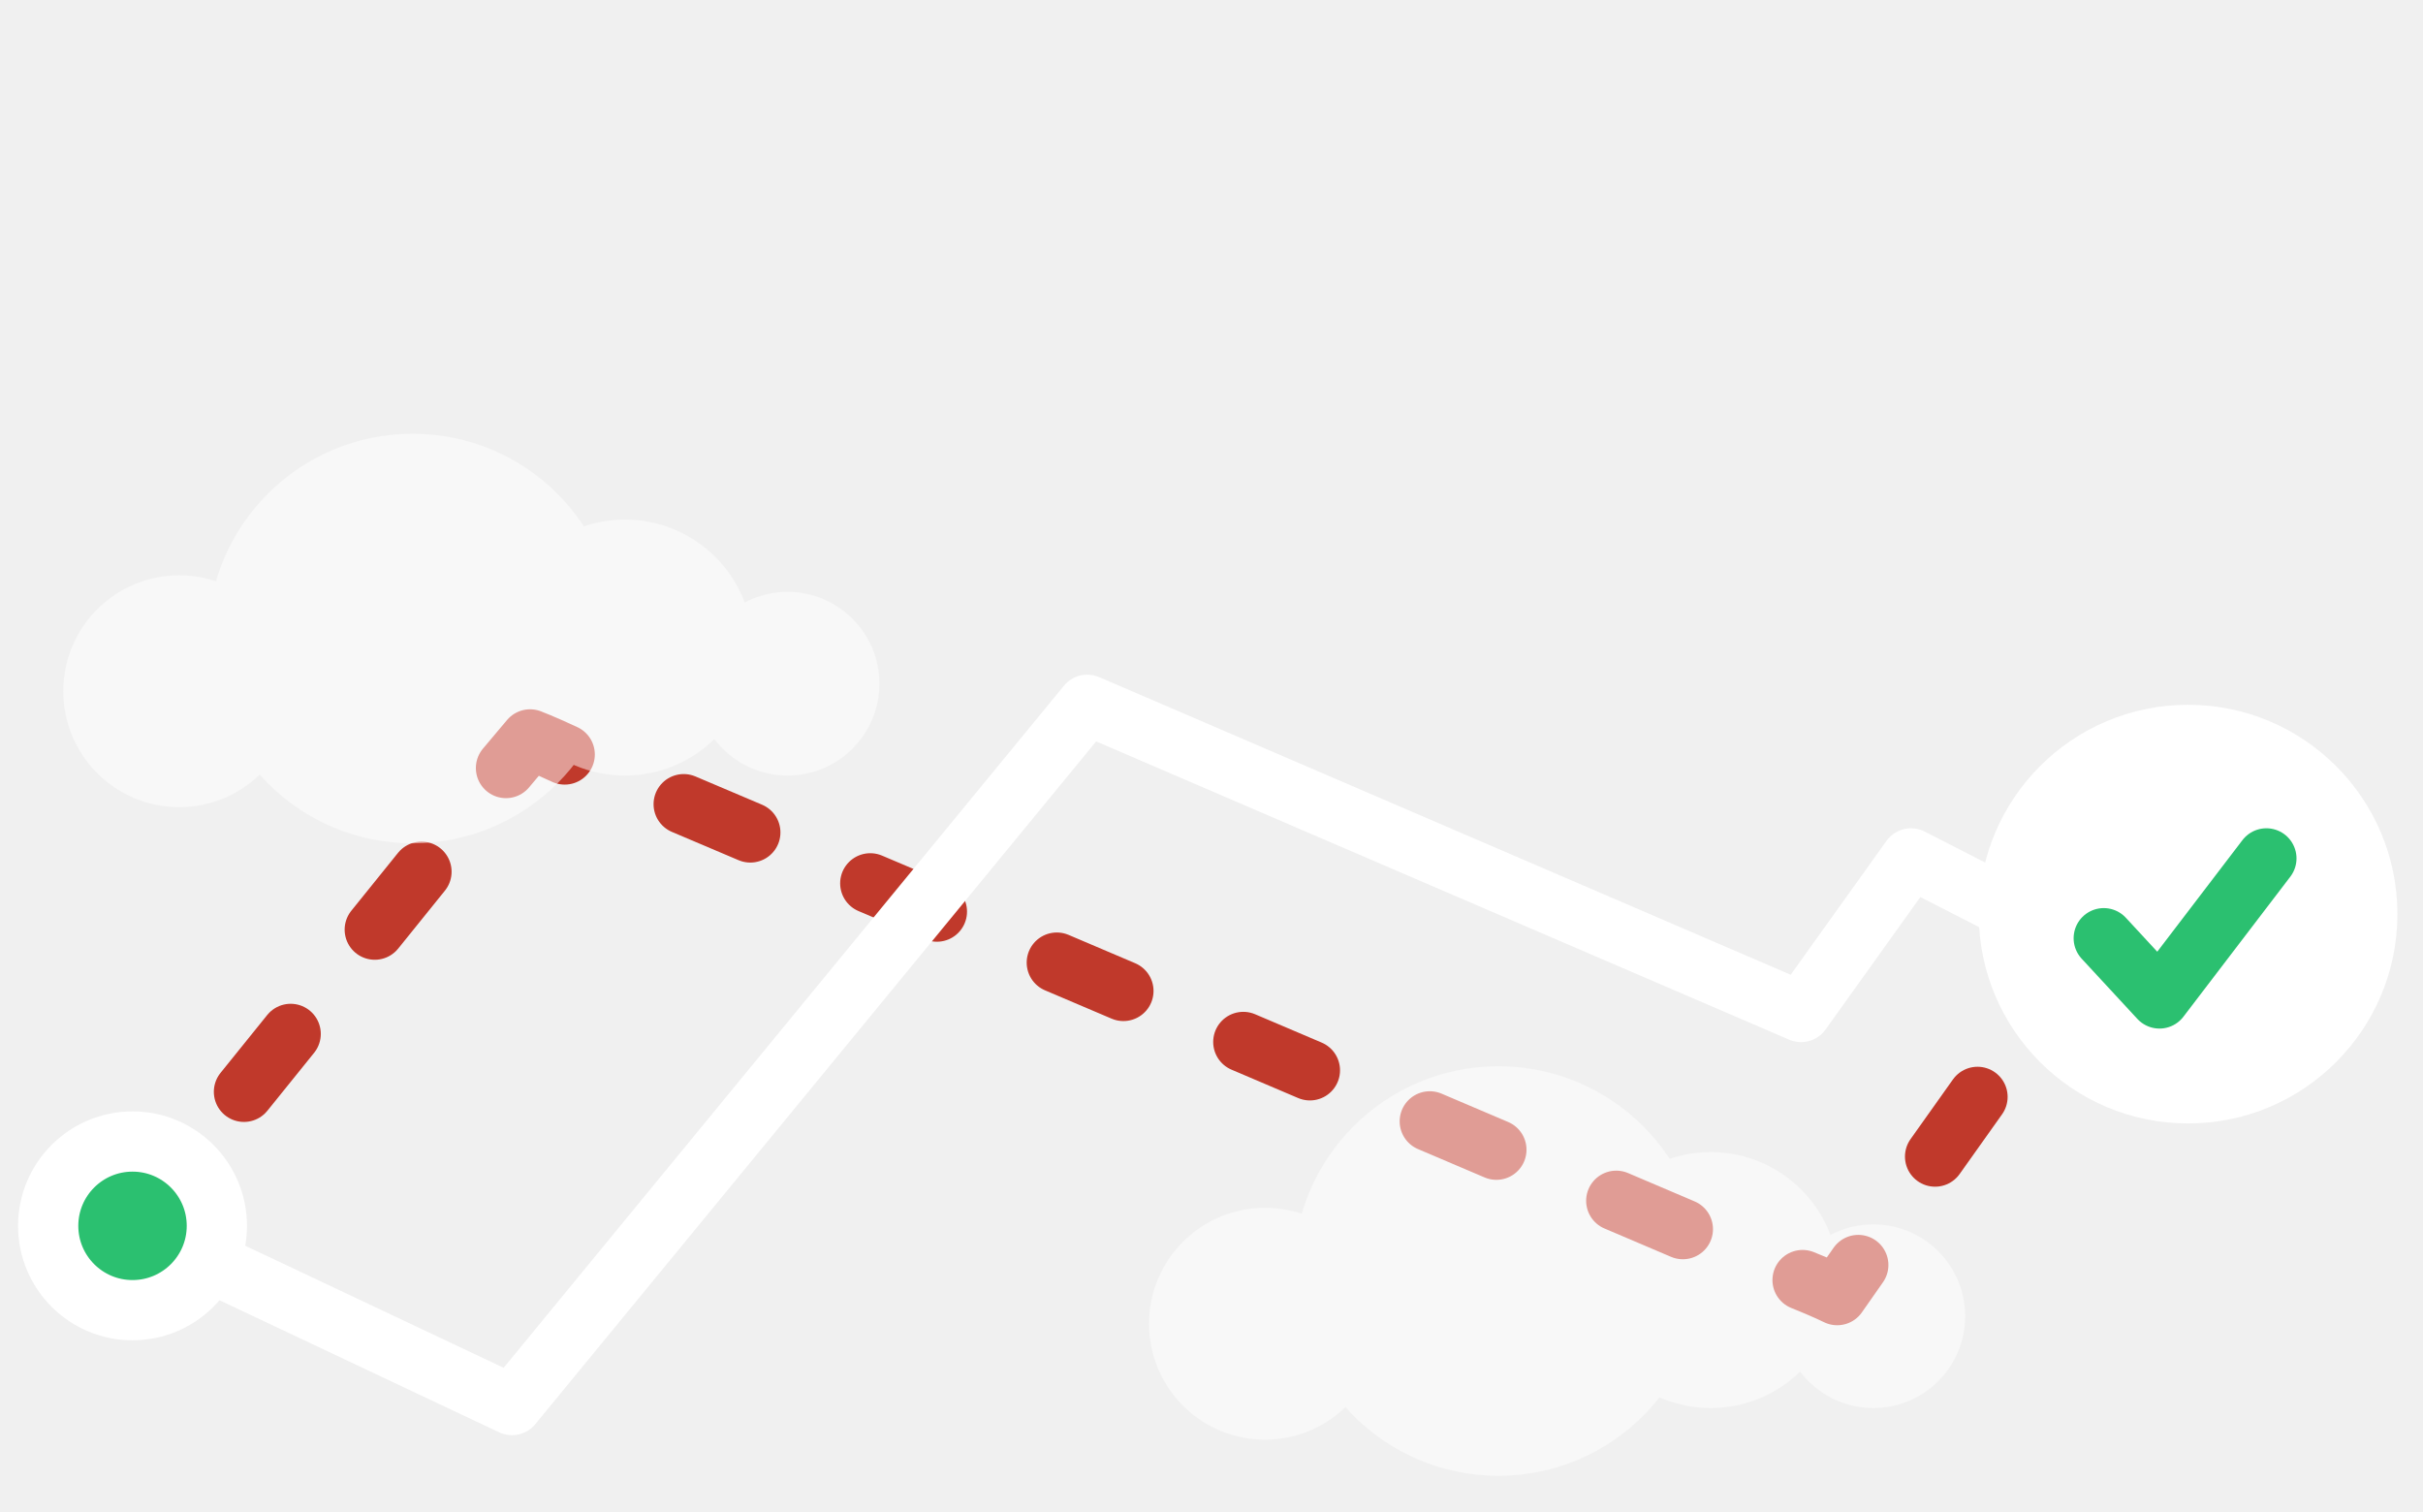
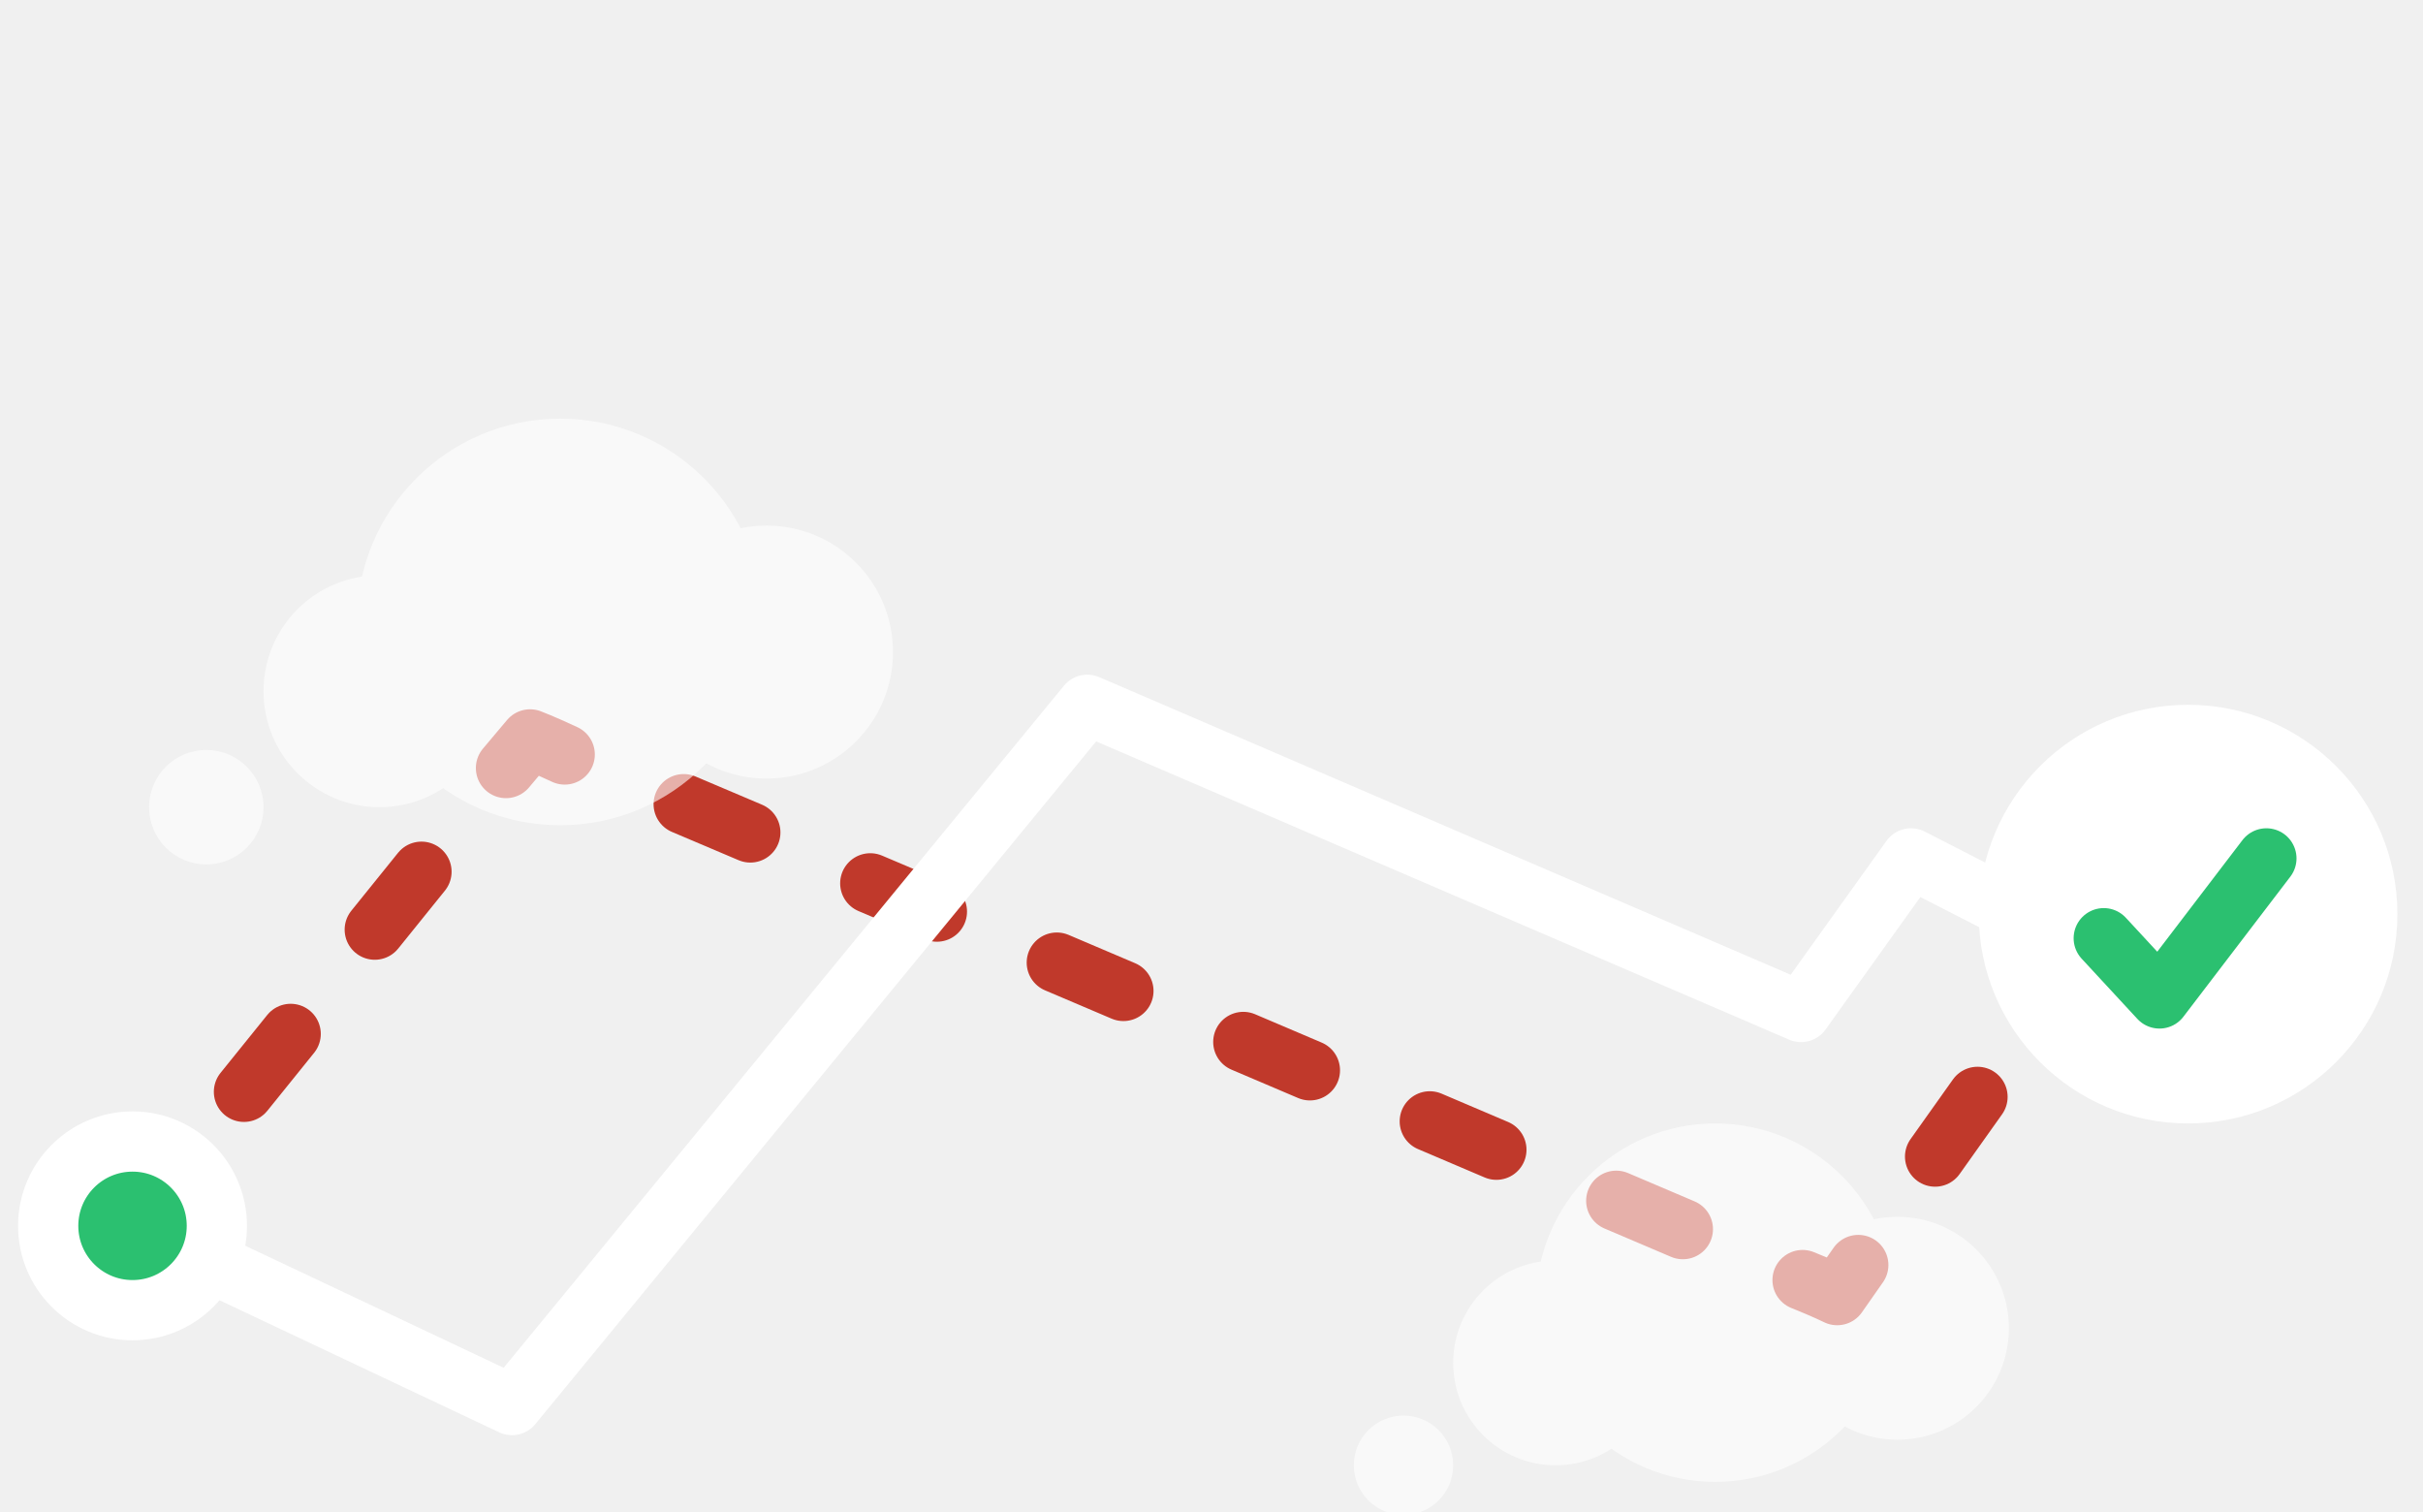
<svg xmlns="http://www.w3.org/2000/svg" version="1.1" id="Calque_1" x="0px" y="0px" viewBox="0 0 160.9 100.4" style="enable-background:new 0 0 160.9 100.4;" xml:space="preserve">
  <style type="text/css">
	.st0{fill:none;stroke:#C0392B;stroke-width:4;stroke-linecap:round;stroke-linejoin:round;}
	.st1{fill:none;stroke:#C0392B;stroke-width:4;stroke-linecap:round;stroke-linejoin:round;stroke-dasharray:4.941,8.894;}
	.st2{fill:none;stroke:#C0392B;stroke-width:4;stroke-linecap:round;stroke-linejoin:round;stroke-dasharray:4.807,8.652;}
	.st3{fill:none;stroke:#C0392B;stroke-width:4;stroke-linecap:round;stroke-linejoin:round;stroke-dasharray:4.863,8.753;}
	.st4{fill:none;stroke:#FFFFFF;stroke-width:4;stroke-linecap:round;stroke-linejoin:round;stroke-miterlimit:10;}
	.st5{fill:#FFFFFF;}
	.st6{fill:#2BC070;stroke:#FFFFFF;stroke-width:4;stroke-linecap:round;stroke-linejoin:round;stroke-miterlimit:10;}
	.st7{fill:#FFFFFF;stroke:#2BC070;stroke-width:4;stroke-linecap:round;stroke-linejoin:round;stroke-miterlimit:10;}
- 	.st8{opacity:0.5;}
+ 	.st8{opacity:0.6;}
</style>
  <g id="XMLID_61_">
    <g id="XMLID_99_">
      <line id="XMLID_106_" class="st0" x1="9" y1="81.4" x2="10.6" y2="79.4" />
      <line id="XMLID_105_" class="st1" x1="16.2" y1="72.5" x2="30.8" y2="54.4" />
      <path id="XMLID_104_" class="st0" d="M33.6,51l1.6-1.9c0,0,0.8,0.3,2.3,1" />
      <path id="XMLID_103_" class="st2" d="M45.4,53.4c18.2,7.7,55.5,23.6,70.3,29.9" />
      <path id="XMLID_102_" class="st0" d="M119.7,85c1.5,0.6,2.3,1,2.3,1l1.4-2" />
      <line id="XMLID_101_" class="st3" x1="128.5" y1="76.8" x2="133.9" y2="69.2" />
      <line id="XMLID_100_" class="st0" x1="136.4" y1="65.7" x2="137.8" y2="63.6" />
    </g>
  </g>
  <polyline id="XMLID_42_" class="st4" points="8.8,81.4 34,93.3 72.2,46.8 119.6,67.2 126.9,57 139,63.2 " />
  <path id="XMLID_50_" class="st5" d="M79.4,58.8" />
  <path id="XMLID_51_" class="st4" d="M79.4,58.8" />
  <circle id="XMLID_40_" class="st6" cx="8.8" cy="81.4" r="5.6" />
  <g id="XMLID_88_">
    <circle id="XMLID_94_" class="st5" cx="145.3" cy="60.7" r="13.9" />
    <polyline id="XMLID_1_" class="st7" points="139.7,62.3 143.4,66.3 150.5,57  " />
  </g>
-   <g id="XMLID_84_" class="st8">
-     <circle id="XMLID_74_" class="st5" cx="27.4" cy="42.4" r="13.6" />
-     <circle id="XMLID_85_" class="st5" cx="11.9" cy="45.9" r="7.7" />
-     <circle id="XMLID_86_" class="st5" cx="41.5" cy="43" r="8.5" />
-     <circle id="XMLID_87_" class="st5" cx="52.3" cy="45.4" r="6.1" />
+   <g id="XMLID_77_" class="st8">
+     <circle id="XMLID_76_" class="st5" cx="37.2" cy="41.3" r="13.5" />
+     <circle id="XMLID_75_" class="st5" cx="25.2" cy="45.9" r="7.7" />
+     <circle id="XMLID_47_" class="st5" cx="50.9" cy="43.3" r="8.4" />
+     <circle id="XMLID_46_" class="st5" cx="13.7" cy="53.6" r="3.8" />
  </g>
-   <g id="XMLID_89_" class="st8">
-     <circle id="XMLID_93_" class="st5" cx="99.5" cy="84.4" r="13.6" />
-     <circle id="XMLID_92_" class="st5" cx="84" cy="87.9" r="7.7" />
-     <circle id="XMLID_91_" class="st5" cx="113.6" cy="85" r="8.5" />
-     <circle id="XMLID_90_" class="st5" cx="124.4" cy="87.4" r="6.1" />
+   <g id="XMLID_78_" class="st8">
+     <circle id="XMLID_82_" class="st5" cx="113.9" cy="86.5" r="11.9" />
+     <circle id="XMLID_81_" class="st5" cx="103.3" cy="90.5" r="6.8" />
+     <circle id="XMLID_80_" class="st5" cx="126" cy="88.2" r="7.4" />
+     <circle id="XMLID_79_" class="st5" cx="93.2" cy="97.3" r="3.3" />
  </g>
</svg>
